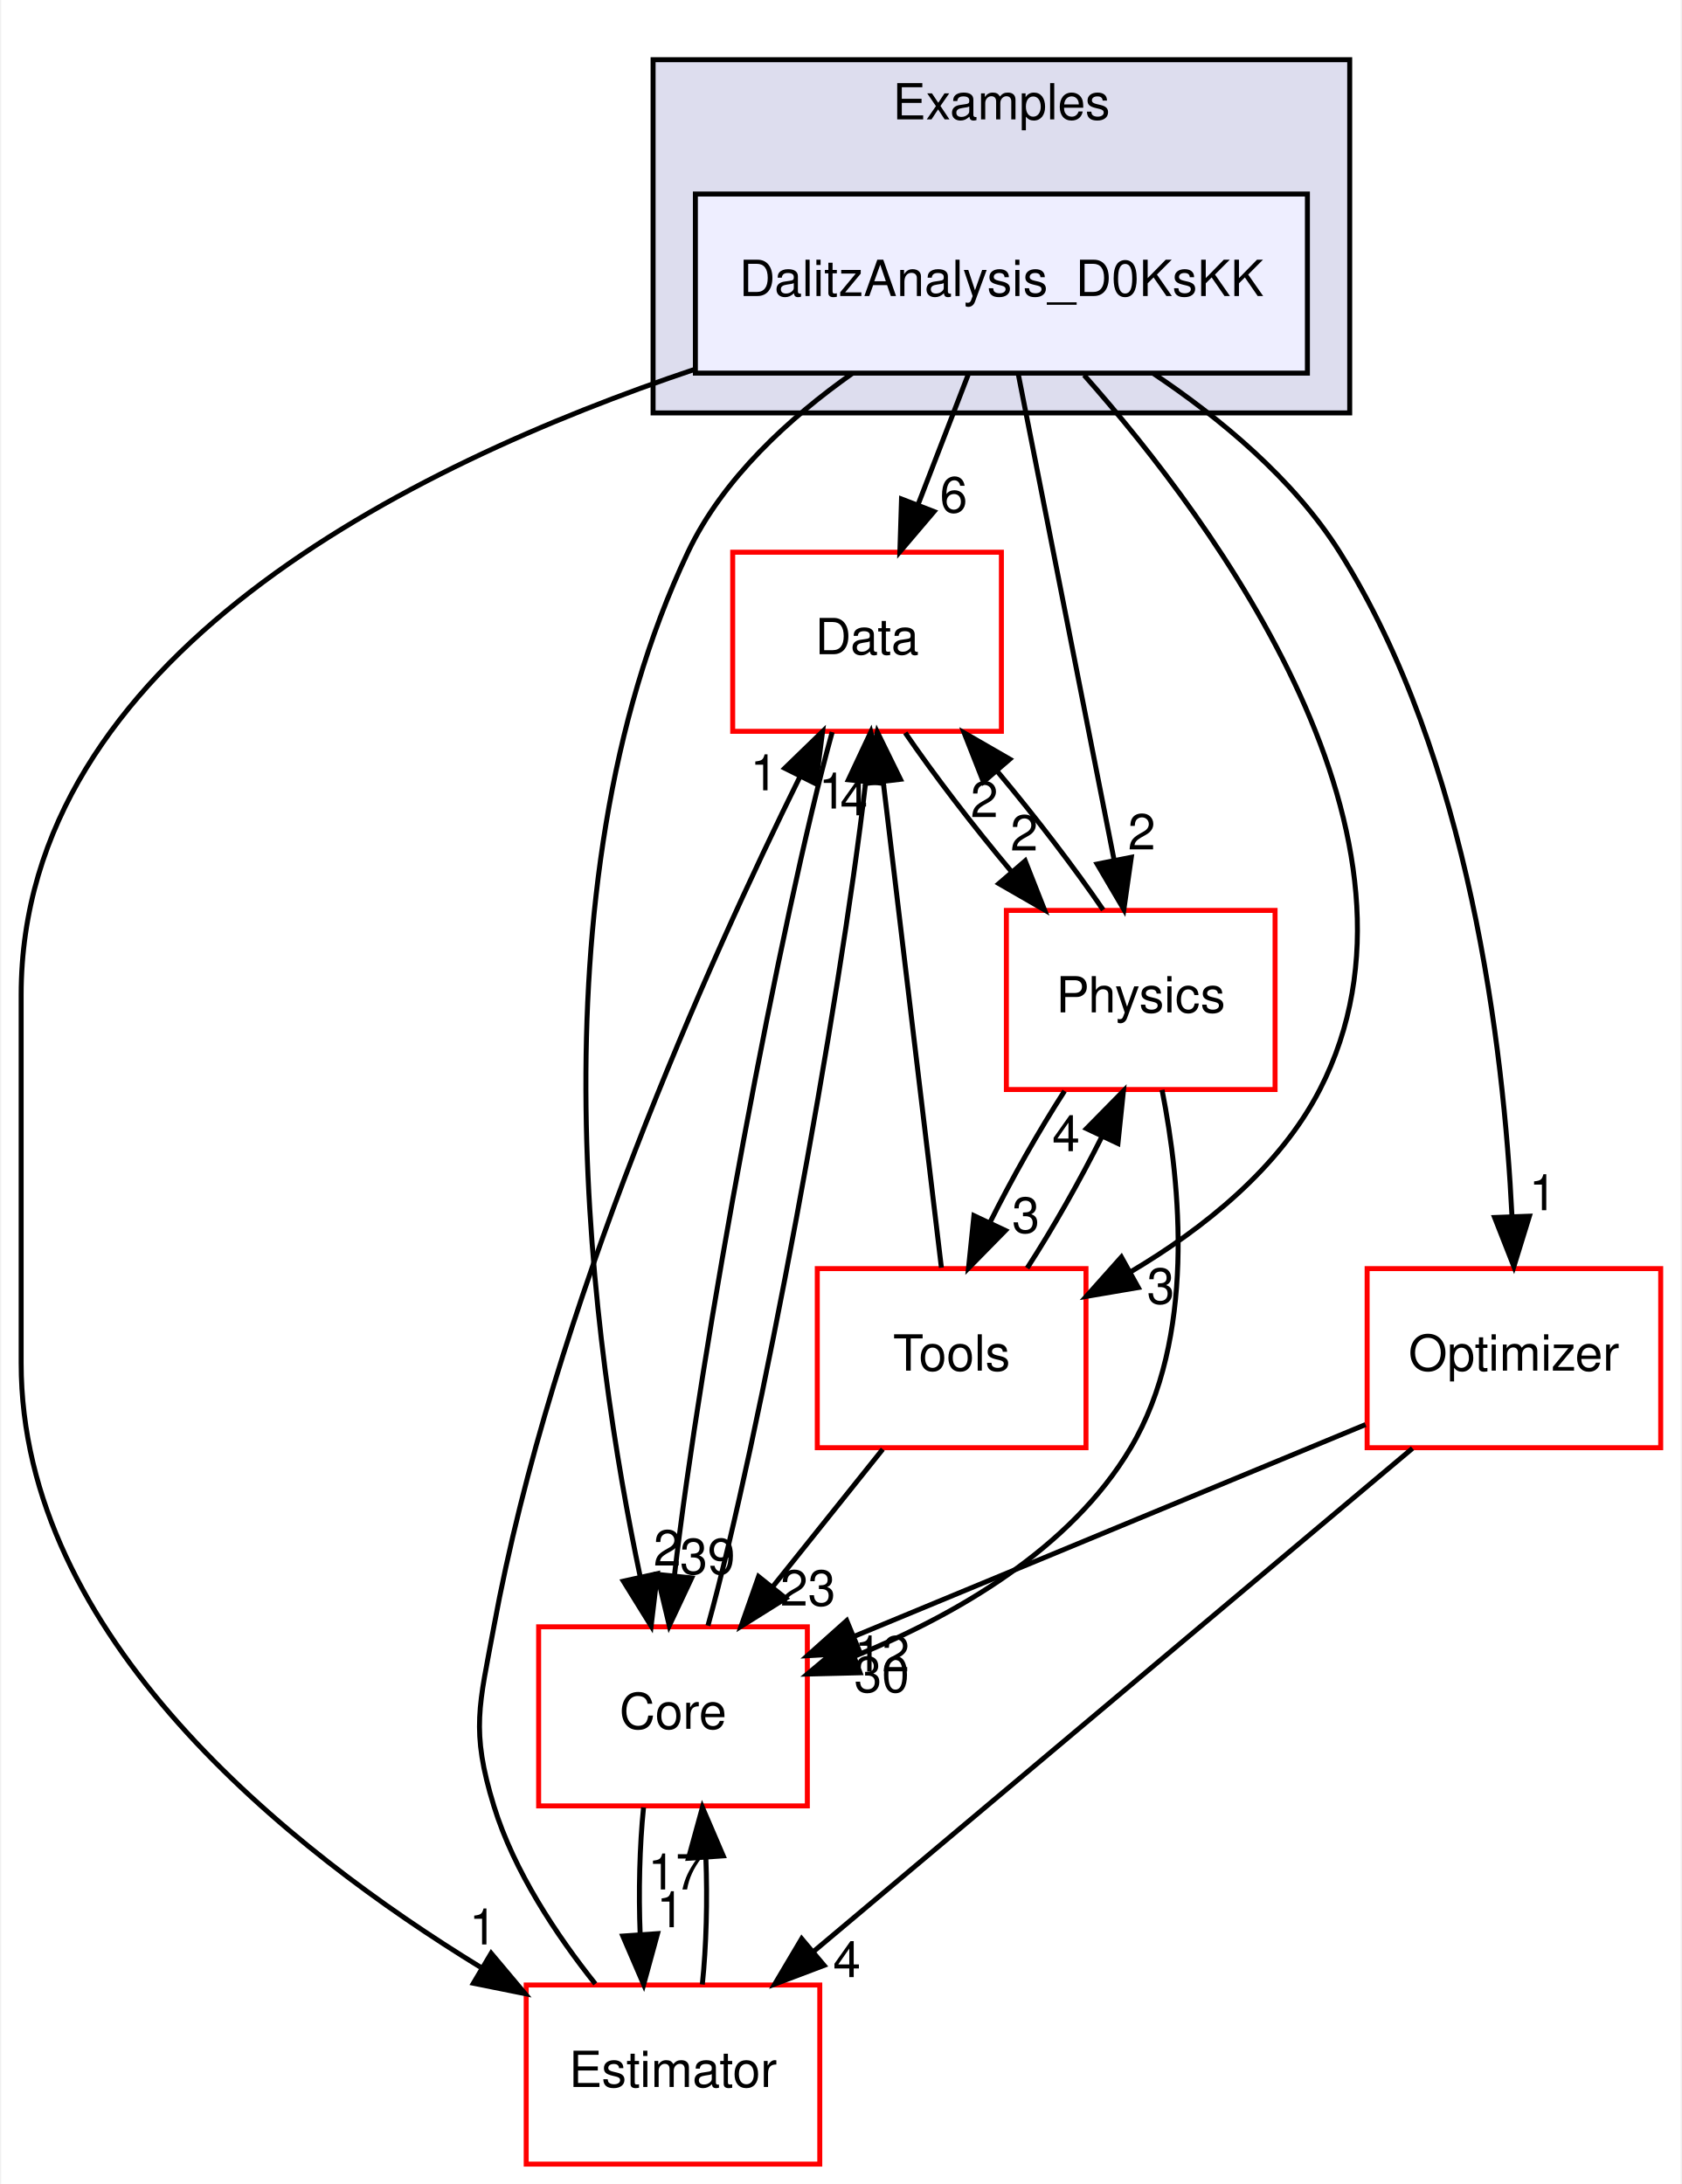
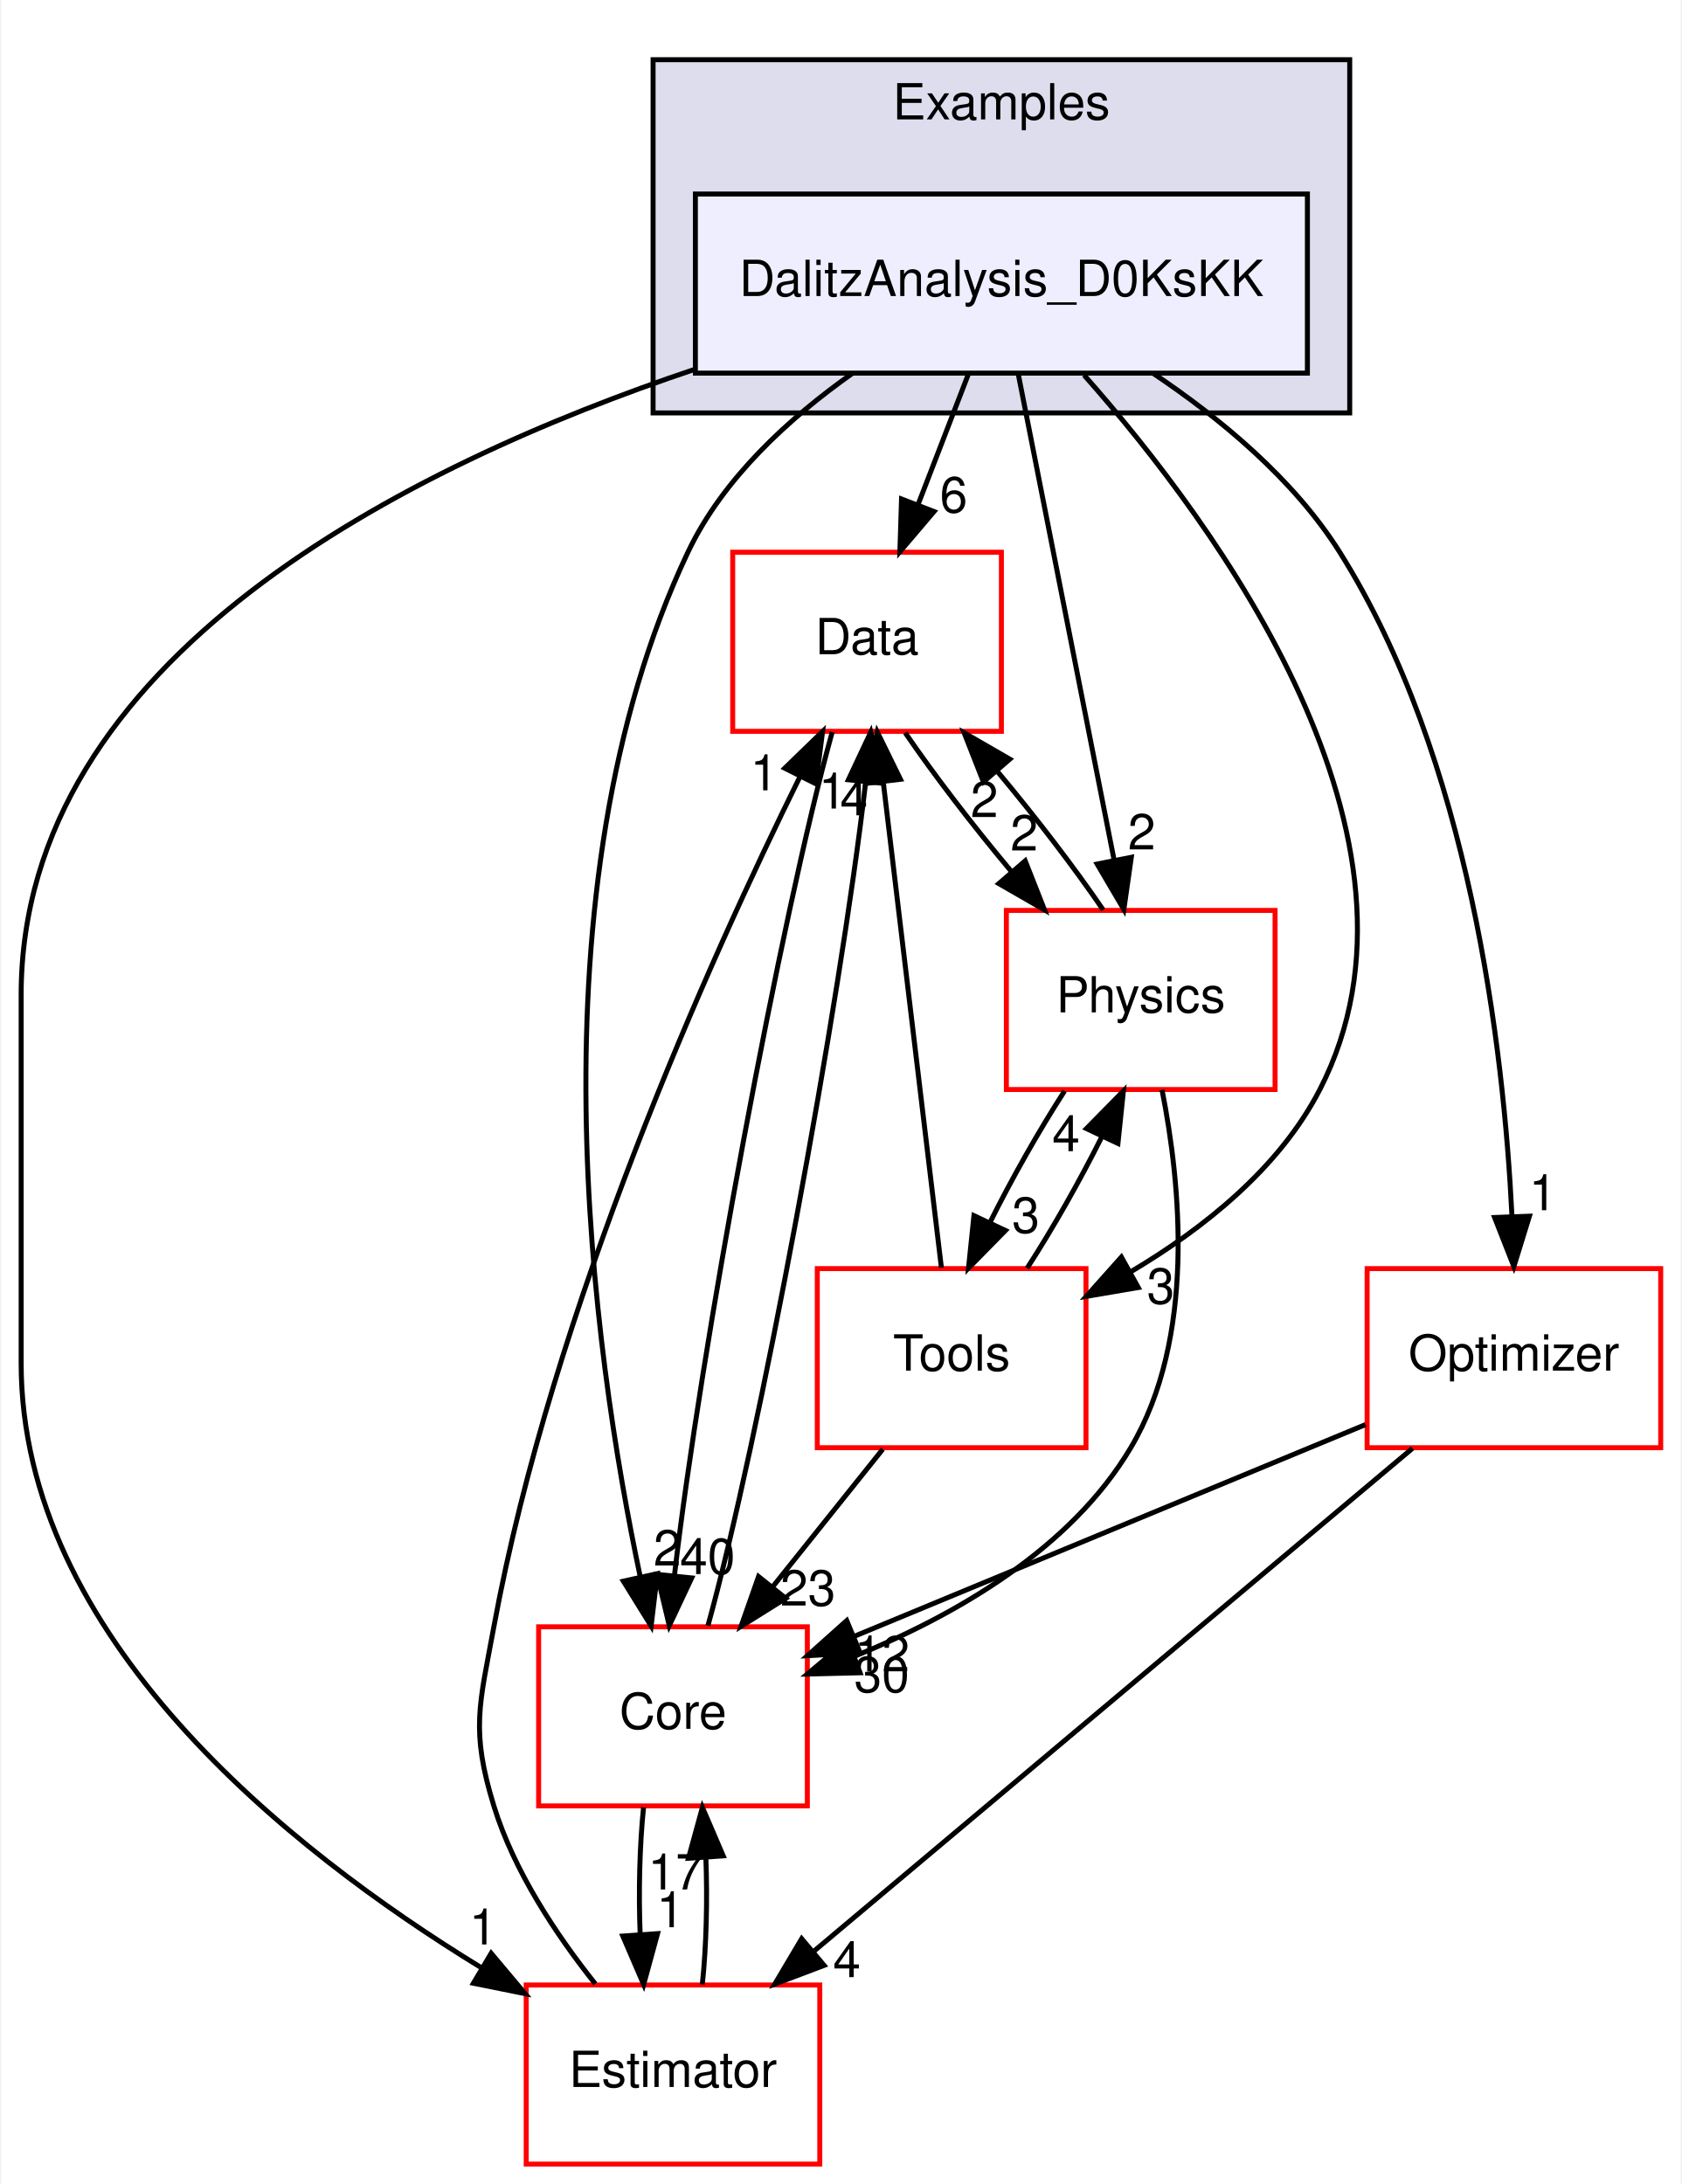
<svg xmlns="http://www.w3.org/2000/svg" xmlns:xlink="http://www.w3.org/1999/xlink" width="338pt" height="439pt" viewBox="0.00 0.00 337.50 439.00">
  <g id="graph0" class="graph" transform="scale(1 1) rotate(0) translate(4 435)">
    <polygon fill="white" stroke="none" points="-4,4 -4,-435 333.5,-435 333.5,4 -4,4" />
    <g id="clust1" class="cluster">
      <g id="a_clust1">
        <a xlink:href="dir_03680f297d755c096b0a1ead13ee12b7.html" target="_top" xlink:title="Examples">
          <polygon fill="#ddddee" stroke="black" points="127,-352 127,-423 267,-423 267,-352 127,-352" />
          <text text-anchor="middle" x="197" y="-411" font-family="Helvetica,sans-Serif" font-size="10.00">Examples</text>
        </a>
      </g>
    </g>
    <g id="node1" class="node">
      <g id="a_node1">
        <a xlink:href="dir_1c3444c9e3a4eb1be4172cbec3187718.html" target="_top" xlink:title="DalitzAnalysis_D0KsKK">
          <polygon fill="#eeeeff" stroke="black" points="258.5,-396 135.5,-396 135.5,-360 258.5,-360 258.5,-396" />
          <text text-anchor="middle" x="197" y="-375.5" font-family="Helvetica,sans-Serif" font-size="10.00">DalitzAnalysis_D0KsKK</text>
        </a>
      </g>
    </g>
    <g id="node2" class="node">
      <g id="a_node2">
        <a xlink:href="dir_e3d743d0ec9b4013b28b5d69101bc7fb.html" target="_top" xlink:title="Data">
          <polygon fill="white" stroke="red" points="197,-324 143,-324 143,-288 197,-288 197,-324" />
          <text text-anchor="middle" x="170" y="-303.5" font-family="Helvetica,sans-Serif" font-size="10.00">Data</text>
        </a>
      </g>
    </g>
    <g id="edge10" class="edge">
      <path fill="none" stroke="black" d="M190.326,-359.697C187.285,-351.813 183.617,-342.304 180.239,-333.546" />
      <polygon fill="black" stroke="black" points="183.462,-332.175 176.597,-324.104 176.931,-334.694 183.462,-332.175" />
      <g id="a_edge10-headlabel">
        <a xlink:href="dir_000010_000002.html" target="_top" xlink:title="6">
          <text text-anchor="middle" x="187.404" y="-332.007" font-family="Helvetica,sans-Serif" font-size="10.00">6</text>
        </a>
      </g>
    </g>
    <g id="node3" class="node">
      <g id="a_node3">
        <a xlink:href="dir_fd3a82303f5206df56505f8b5712131f.html" target="_top" xlink:title="Physics">
          <polygon fill="white" stroke="red" points="252,-252 198,-252 198,-216 252,-216 252,-252" />
          <text text-anchor="middle" x="225" y="-231.5" font-family="Helvetica,sans-Serif" font-size="10.00">Physics</text>
        </a>
      </g>
    </g>
    <g id="edge11" class="edge">
      <path fill="none" stroke="black" d="M200.377,-359.871C205.171,-335.564 213.993,-290.819 219.673,-262.013" />
      <polygon fill="black" stroke="black" points="223.11,-262.677 221.611,-252.189 216.242,-261.323 223.11,-262.677" />
      <g id="a_edge11-headlabel">
        <a xlink:href="dir_000010_000017.html" target="_top" xlink:title="2">
          <text text-anchor="middle" x="225.2" y="-264.253" font-family="Helvetica,sans-Serif" font-size="10.00">2</text>
        </a>
      </g>
    </g>
    <g id="node4" class="node">
      <g id="a_node4">
        <a xlink:href="dir_c6310732a22f63c0c2fc5595561e68f1.html" target="_top" xlink:title="Core">
          <polygon fill="white" stroke="red" points="158,-108 104,-108 104,-72 158,-72 158,-108" />
          <text text-anchor="middle" x="131" y="-87.5" font-family="Helvetica,sans-Serif" font-size="10.00">Core</text>
        </a>
      </g>
    </g>
    <g id="edge12" class="edge">
      <path fill="none" stroke="black" d="M167.118,-359.997C154.46,-351.061 141.033,-338.857 134,-324 101.71,-255.791 114.886,-163.267 124.412,-118.084" />
      <polygon fill="black" stroke="black" points="127.863,-118.686 126.608,-108.166 121.029,-117.173 127.863,-118.686" />
      <g id="a_edge12-headlabel">
        <a xlink:href="dir_000010_000000.html" target="_top" xlink:title="2">
          <text text-anchor="middle" x="129.859" y="-120.31" font-family="Helvetica,sans-Serif" font-size="10.00">2</text>
        </a>
      </g>
    </g>
    <g id="node5" class="node">
      <g id="a_node5">
        <a xlink:href="dir_82ba6d9578c5e1685169ac2984cb18ca.html" target="_top" xlink:title="Estimator">
          <polygon fill="white" stroke="red" points="160.5,-36 101.5,-36 101.5,-0 160.5,-0 160.5,-36" />
          <text text-anchor="middle" x="131" y="-15.5" font-family="Helvetica,sans-Serif" font-size="10.00">Estimator</text>
        </a>
      </g>
    </g>
    <g id="edge13" class="edge">
      <path fill="none" stroke="black" d="M135.478,-360.801C77.676,-341.422 0,-302.773 0,-235 0,-235 0,-235 0,-161 0,-106.038 53.673,-63.258 92.308,-39.583" />
      <polygon fill="black" stroke="black" points="94.461,-42.375 101.274,-34.261 90.888,-36.355 94.461,-42.375" />
      <g id="a_edge13-headlabel">
        <a xlink:href="dir_000010_000006.html" target="_top" xlink:title="1">
          <text text-anchor="middle" x="92.819" y="-44.151" font-family="Helvetica,sans-Serif" font-size="10.00">1</text>
        </a>
      </g>
    </g>
    <g id="node6" class="node">
      <g id="a_node6">
        <a xlink:href="dir_7e461070e7b716e896e0d97cd6a82321.html" target="_top" xlink:title="Tools">
          <polygon fill="white" stroke="red" points="214,-180 160,-180 160,-144 214,-144 214,-180" />
          <text text-anchor="middle" x="187" y="-159.5" font-family="Helvetica,sans-Serif" font-size="10.00">Tools</text>
        </a>
      </g>
    </g>
    <g id="edge14" class="edge">
      <path fill="none" stroke="black" d="M213.618,-359.602C240.214,-329.549 286.843,-266.297 261,-216 252.866,-200.17 237.567,-188.01 222.981,-179.356" />
      <polygon fill="black" stroke="black" points="224.506,-176.199 214.061,-174.418 221.115,-182.324 224.506,-176.199" />
      <g id="a_edge14-headlabel">
        <a xlink:href="dir_000010_000022.html" target="_top" xlink:title="3">
          <text text-anchor="middle" x="229.025" y="-172.956" font-family="Helvetica,sans-Serif" font-size="10.00">3</text>
        </a>
      </g>
    </g>
    <g id="node7" class="node">
      <g id="a_node7">
        <a xlink:href="dir_0851d46a9235ae1eb6aa2c6ee3d9e41b.html" target="_top" xlink:title="Optimizer">
          <polygon fill="white" stroke="red" points="329.5,-180 270.5,-180 270.5,-144 329.5,-144 329.5,-180" />
          <text text-anchor="middle" x="300" y="-159.5" font-family="Helvetica,sans-Serif" font-size="10.00">Optimizer</text>
        </a>
      </g>
    </g>
    <g id="edge15" class="edge">
      <path fill="none" stroke="black" d="M227.474,-359.971C240.928,-350.958 255.757,-338.698 265,-324 291.108,-282.487 297.944,-224.367 299.612,-190.503" />
      <polygon fill="black" stroke="black" points="303.113,-190.536 299.99,-180.412 296.118,-190.274 303.113,-190.536" />
      <g id="a_edge15-headlabel">
        <a xlink:href="dir_000010_000014.html" target="_top" xlink:title="1">
          <text text-anchor="middle" x="305.816" y="-191.734" font-family="Helvetica,sans-Serif" font-size="10.00">1</text>
        </a>
      </g>
    </g>
    <g id="edge1" class="edge">
      <path fill="none" stroke="black" d="M177.68,-287.697C183.408,-279.305 191.257,-269.07 198.974,-259.861" />
      <polygon fill="black" stroke="black" points="201.784,-261.962 205.666,-252.104 196.484,-257.39 201.784,-261.962" />
      <g id="a_edge1-headlabel">
        <a xlink:href="dir_000002_000017.html" target="_top" xlink:title="2">
          <text text-anchor="middle" x="201.586" y="-264.039" font-family="Helvetica,sans-Serif" font-size="10.00">2</text>
        </a>
      </g>
    </g>
    <g id="edge2" class="edge">
      <path fill="none" stroke="black" d="M162.997,-287.849C152.715,-250.832 136.47,-163.181 131.299,-118.386" />
      <polygon fill="black" stroke="black" points="134.759,-117.822 130.255,-108.232 127.796,-118.538 134.759,-117.822" />
      <g id="a_edge2-headlabel">
-         <a xlink:href="dir_000002_000000.html" target="_top" xlink:title="39">
-           <text text-anchor="middle" x="137.951" y="-118.608" font-family="Helvetica,sans-Serif" font-size="10.00">39</text>
+         <a xlink:href="dir_000002_000000.html" target="_top" xlink:title="40">
+           <text text-anchor="middle" x="137.951" y="-118.608" font-family="Helvetica,sans-Serif" font-size="10.00">40</text>
        </a>
      </g>
    </g>
    <g id="edge3" class="edge">
      <path fill="none" stroke="black" d="M217.456,-252.104C211.762,-260.467 203.928,-270.694 196.209,-279.92" />
      <polygon fill="black" stroke="black" points="193.385,-277.835 189.511,-287.697 198.689,-282.403 193.385,-277.835" />
      <g id="a_edge3-headlabel">
        <a xlink:href="dir_000017_000002.html" target="_top" xlink:title="2">
          <text text-anchor="middle" x="193.579" y="-270.759" font-family="Helvetica,sans-Serif" font-size="10.00">2</text>
        </a>
      </g>
    </g>
    <g id="edge4" class="edge">
      <path fill="none" stroke="black" d="M229.285,-215.916C233.043,-196.938 236.087,-166.067 223,-144 210.879,-123.563 187.638,-110.269 167.549,-102.107" />
      <polygon fill="black" stroke="black" points="168.595,-98.76 158.003,-98.503 166.123,-105.309 168.595,-98.76" />
      <g id="a_edge4-headlabel">
        <a xlink:href="dir_000017_000000.html" target="_top" xlink:title="30">
          <text text-anchor="middle" x="172.96" y="-94.874" font-family="Helvetica,sans-Serif" font-size="10.00">30</text>
        </a>
      </g>
    </g>
    <g id="edge5" class="edge">
      <path fill="none" stroke="black" d="M209.691,-215.697C204.543,-207.728 199.102,-198.1 194.698,-189.264" />
      <polygon fill="black" stroke="black" points="197.813,-187.664 190.39,-180.104 191.479,-190.643 197.813,-187.664" />
      <g id="a_edge5-headlabel">
        <a xlink:href="dir_000017_000022.html" target="_top" xlink:title="3">
          <text text-anchor="middle" x="201.912" y="-187.208" font-family="Helvetica,sans-Serif" font-size="10.00">3</text>
        </a>
      </g>
    </g>
    <g id="edge6" class="edge">
      <path fill="none" stroke="black" d="M138.026,-108.232C148.317,-145.324 164.558,-232.981 169.713,-277.712" />
      <polygon fill="black" stroke="black" points="166.25,-278.258 170.752,-287.849 173.214,-277.544 166.25,-278.258" />
      <g id="a_edge6-headlabel">
        <a xlink:href="dir_000000_000002.html" target="_top" xlink:title="1">
          <text text-anchor="middle" x="163.059" y="-272.472" font-family="Helvetica,sans-Serif" font-size="10.00">1</text>
        </a>
      </g>
    </g>
    <g id="edge7" class="edge">
      <path fill="none" stroke="black" d="M125.084,-71.697C124.289,-63.983 124.062,-54.712 124.405,-46.112" />
      <polygon fill="black" stroke="black" points="127.898,-46.324 125.105,-36.104 120.915,-45.836 127.898,-46.324" />
      <g id="a_edge7-headlabel">
        <a xlink:href="dir_000000_000006.html" target="_top" xlink:title="1">
          <text text-anchor="middle" x="130.48" y="-47.608" font-family="Helvetica,sans-Serif" font-size="10.00">1</text>
        </a>
      </g>
    </g>
    <g id="edge8" class="edge">
      <path fill="none" stroke="black" d="M115.39,-36.226C107.627,-45.969 99.054,-58.816 95,-72 90.297,-87.293 92.106,-92.264 95,-108 106.758,-171.932 138.307,-241.988 156.522,-278.89" />
      <polygon fill="black" stroke="black" points="153.456,-280.585 161.062,-287.961 159.716,-277.452 153.456,-280.585" />
      <g id="a_edge8-headlabel">
        <a xlink:href="dir_000006_000002.html" target="_top" xlink:title="1">
          <text text-anchor="middle" x="149.309" y="-276.141" font-family="Helvetica,sans-Serif" font-size="10.00">1</text>
        </a>
      </g>
    </g>
    <g id="edge9" class="edge">
      <path fill="none" stroke="black" d="M136.895,-36.104C137.701,-43.791 137.937,-53.054 137.604,-61.665" />
      <polygon fill="black" stroke="black" points="134.109,-61.48 136.916,-71.697 141.092,-61.96 134.109,-61.48" />
      <g id="a_edge9-headlabel">
        <a xlink:href="dir_000006_000000.html" target="_top" xlink:title="17">
          <text text-anchor="middle" x="131.522" y="-55.2" font-family="Helvetica,sans-Serif" font-size="10.00">17</text>
        </a>
      </g>
    </g>
    <g id="edge16" class="edge">
      <path fill="none" stroke="black" d="M184.942,-180.189C182.041,-204.424 176.718,-248.888 173.271,-277.679" />
      <polygon fill="black" stroke="black" points="169.764,-277.526 172.051,-287.871 176.715,-278.358 169.764,-277.526" />
      <g id="a_edge16-headlabel">
        <a xlink:href="dir_000022_000002.html" target="_top" xlink:title="4">
          <text text-anchor="middle" x="167.372" y="-271.12" font-family="Helvetica,sans-Serif" font-size="10.00">4</text>
        </a>
      </g>
    </g>
    <g id="edge17" class="edge">
      <path fill="none" stroke="black" d="M202.18,-180.104C207.323,-188.045 212.771,-197.666 217.191,-206.515" />
      <polygon fill="black" stroke="black" points="214.091,-208.145 221.522,-215.697 220.422,-205.159 214.091,-208.145" />
      <g id="a_edge17-headlabel">
        <a xlink:href="dir_000022_000017.html" target="_top" xlink:title="4">
          <text text-anchor="middle" x="209.989" y="-203.606" font-family="Helvetica,sans-Serif" font-size="10.00">4</text>
        </a>
      </g>
    </g>
    <g id="edge18" class="edge">
      <path fill="none" stroke="black" d="M173.157,-143.697C166.511,-135.389 158.422,-125.277 151.113,-116.141" />
      <polygon fill="black" stroke="black" points="153.664,-113.727 144.683,-108.104 148.197,-118.099 153.664,-113.727" />
      <g id="a_edge18-headlabel">
        <a xlink:href="dir_000022_000000.html" target="_top" xlink:title="23">
          <text text-anchor="middle" x="158.126" y="-112.26" font-family="Helvetica,sans-Serif" font-size="10.00">23</text>
        </a>
      </g>
    </g>
    <g id="edge19" class="edge">
      <path fill="none" stroke="black" d="M270.175,-148.647C241.531,-136.782 198.197,-118.833 167.504,-106.12" />
      <polygon fill="black" stroke="black" points="168.596,-102.784 158.017,-102.191 165.917,-109.251 168.596,-102.784" />
      <g id="a_edge19-headlabel">
        <a xlink:href="dir_000014_000000.html" target="_top" xlink:title="12">
          <text text-anchor="middle" x="173.003" y="-99.036" font-family="Helvetica,sans-Serif" font-size="10.00">12</text>
        </a>
      </g>
    </g>
    <g id="edge20" class="edge">
      <path fill="none" stroke="black" d="M279.615,-143.871C249.543,-118.604 193.19,-71.254 159.181,-42.679" />
      <polygon fill="black" stroke="black" points="161.365,-39.943 151.458,-36.189 156.862,-45.302 161.365,-39.943" />
      <g id="a_edge20-headlabel">
        <a xlink:href="dir_000014_000006.html" target="_top" xlink:title="4">
          <text text-anchor="middle" x="165.944" y="-37.581" font-family="Helvetica,sans-Serif" font-size="10.00">4</text>
        </a>
      </g>
    </g>
  </g>
</svg>
